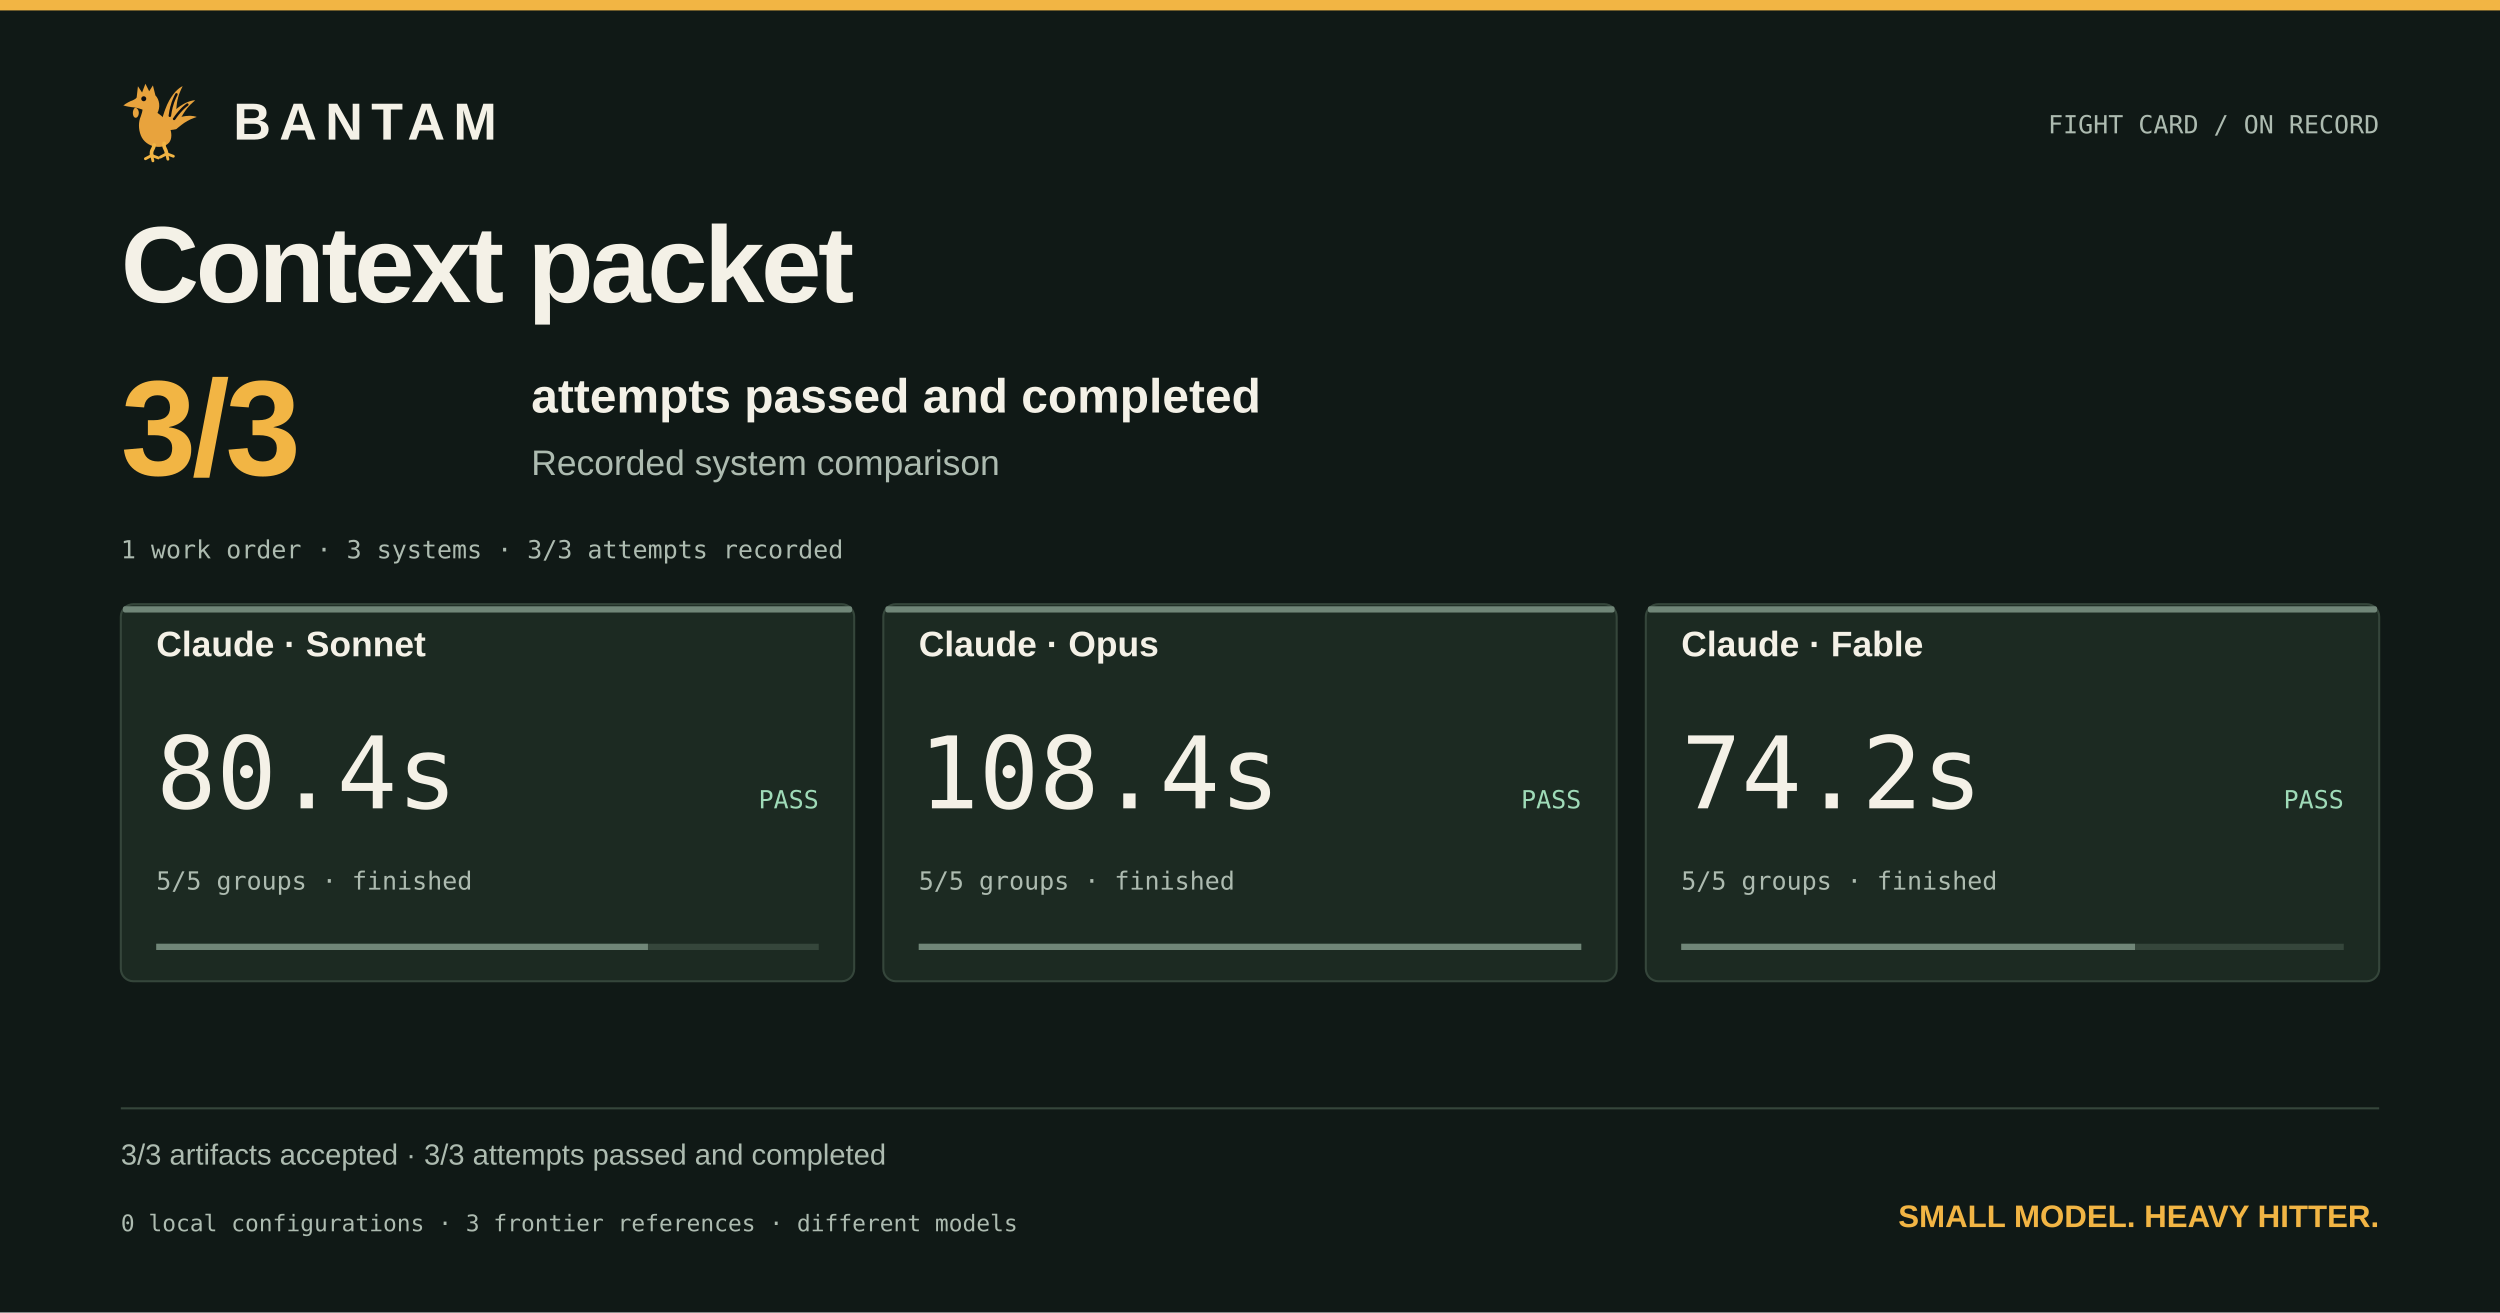
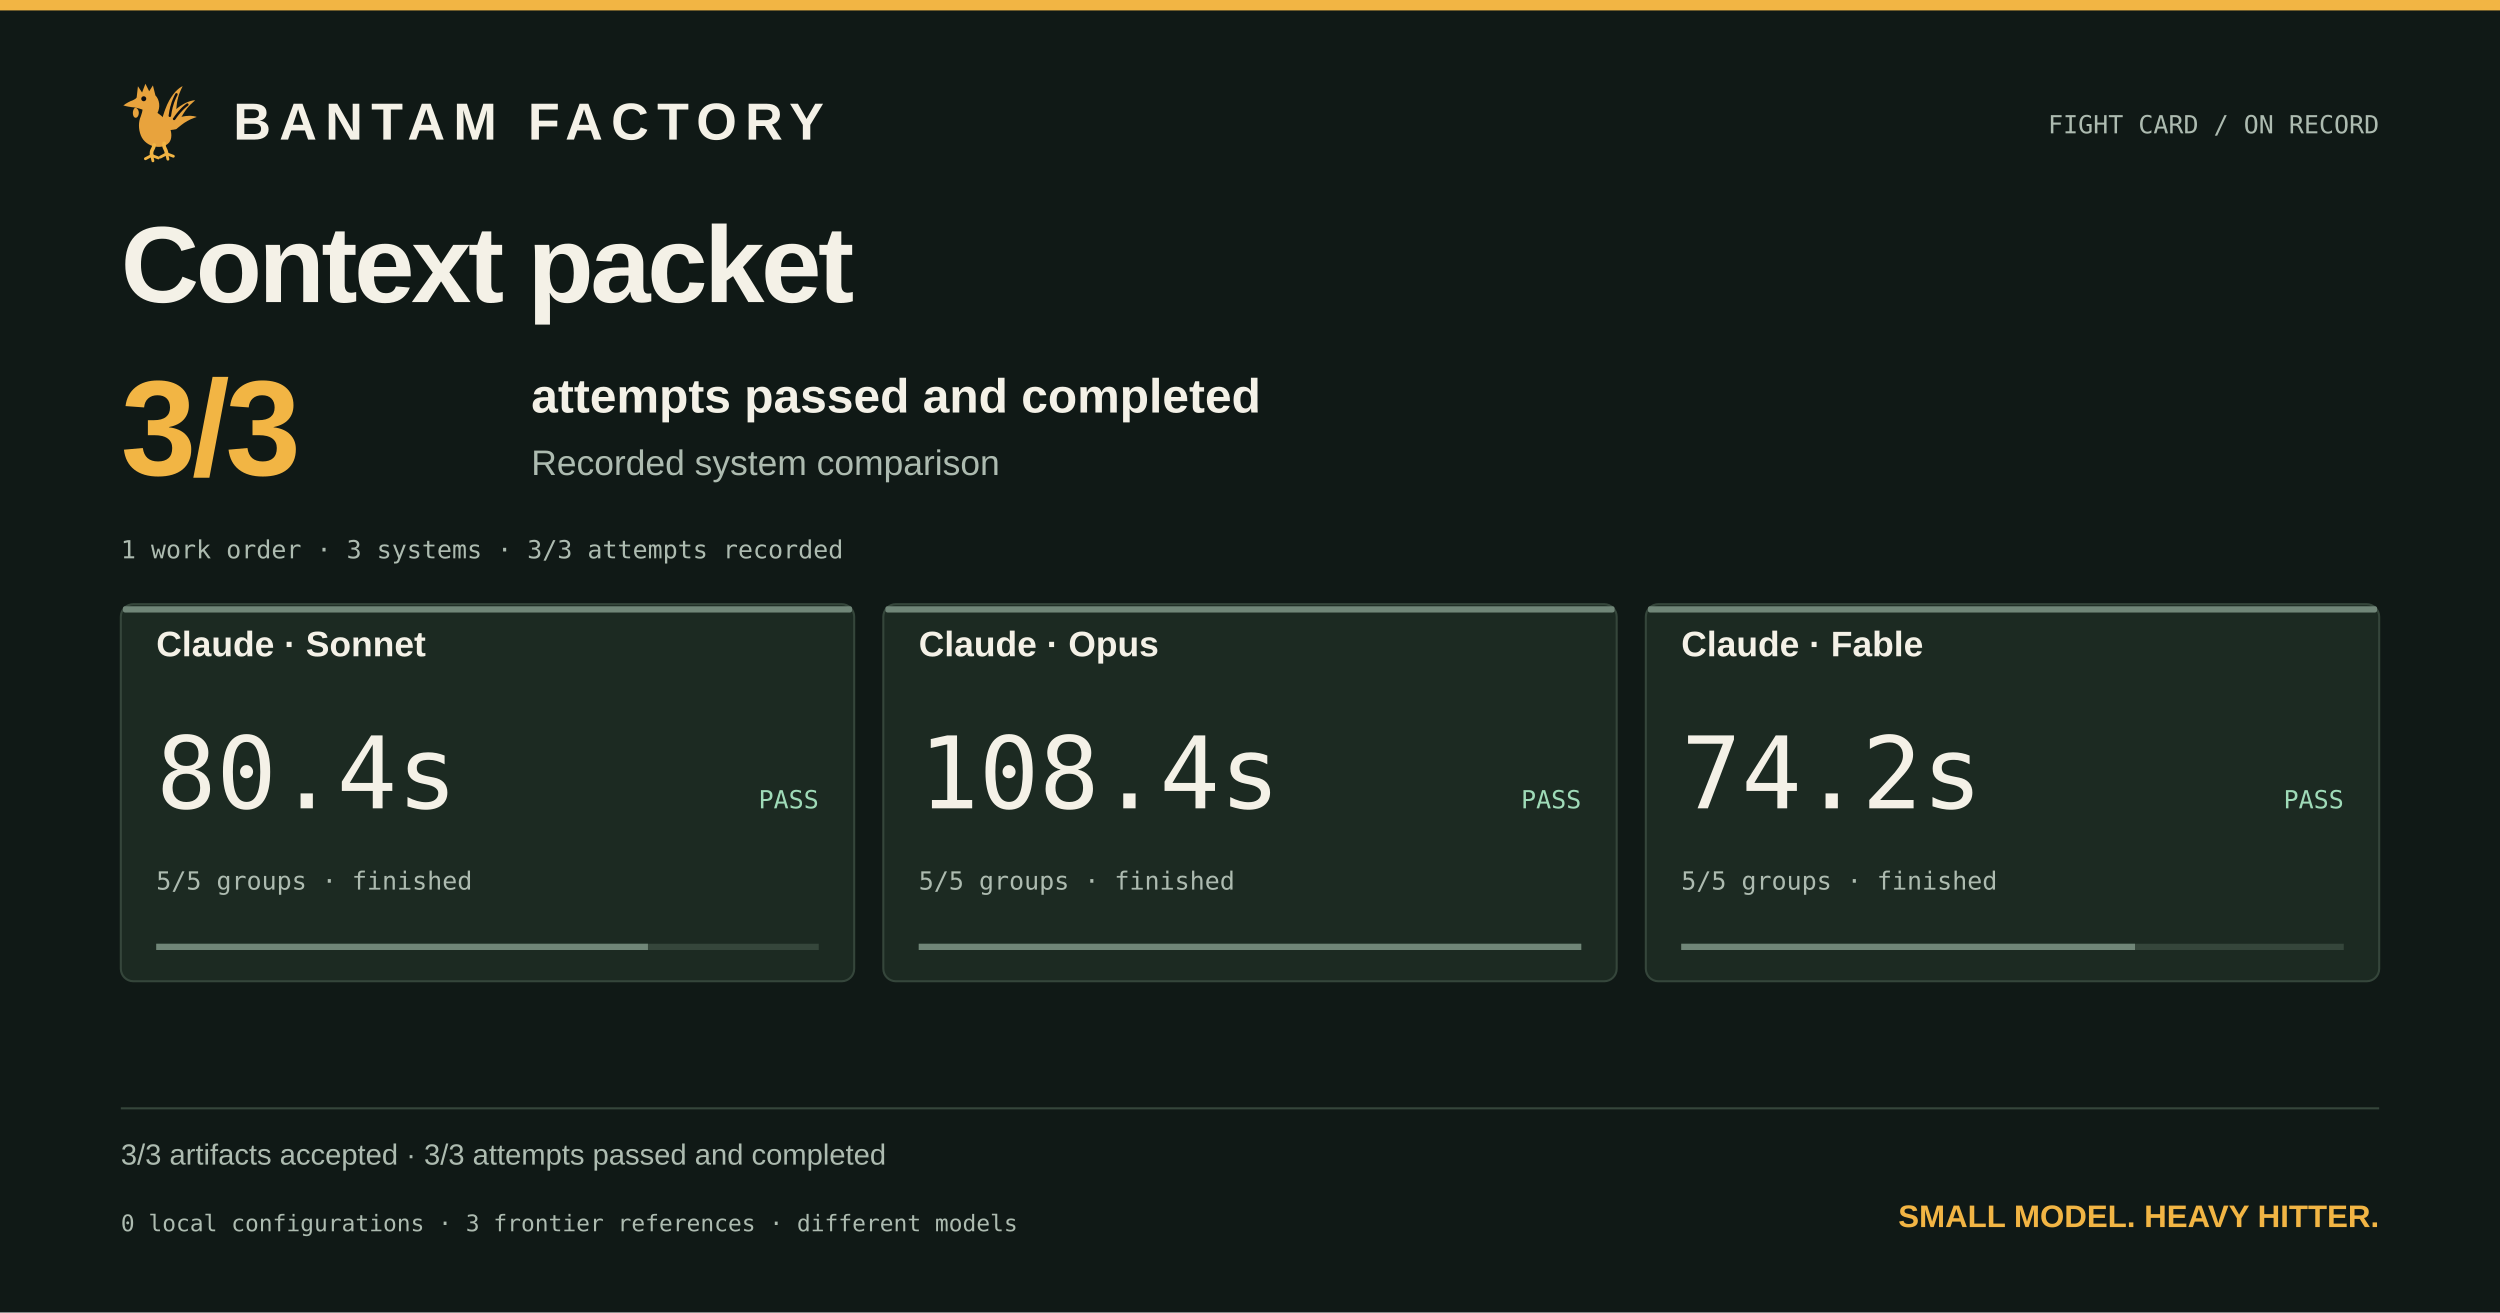
- <svg xmlns="http://www.w3.org/2000/svg" width="1200" height="630" viewBox="0 0 1200 630" role="img" aria-label="Context packet · BANTAM recorded comparison">
+ <svg xmlns="http://www.w3.org/2000/svg" width="1200" height="630" viewBox="0 0 1200 630" role="img" aria-label="Context packet · BANTAM FACTORY recorded comparison">
  <g font-family="Arial,Helvetica,sans-serif">
    <rect width="1200" height="630" fill="#101916" />
    <rect width="1200" height="5" fill="#f2b544" />
    <svg x="58" y="35" width="40" height="48" viewBox="0 0 100 100" color="#f2b544">
      <g fill="#e8a33d">
        <path d="M61.0 56.4L61.7 55.3L62.4 54.1L63.1 53.0L63.7 51.8L64.3 50.7L64.9 49.5L65.5 48.4L66.1 47.3L66.5 46.1L66.5 45.0L66.4 43.8L66.4 42.6L66.4 41.4L66.4 40.2L66.4 39.1L66.4 37.9L66.5 36.7L66.5 35.6L66.5 34.4L66.6 33.3L66.7 32.1L66.8 31.0L66.9 29.8L67.0 28.7L67.2 27.5L67.3 26.4L67.5 25.2L67.7 24.1L67.9 22.9L68.2 21.8L68.5 20.7L68.7 19.5L69.1 18.4L69.4 17.3L69.8 16.1L70.1 15.0L70.6 13.9L71.0 12.8L71.5 11.7L72.0 10.5L72.5 9.4L73.0 8.3L73.6 7.2L74.1 5.9L74.1 5.9L72.9 6.5L71.8 7.2L70.7 7.9L69.7 8.7L68.7 9.5L67.7 10.4L66.8 11.3L65.8 12.2L65.0 13.2L64.1 14.2L63.3 15.2L62.4 16.3L61.7 17.4L60.9 18.5L60.2 19.6L59.5 20.7L58.8 21.9L58.1 23.0L57.5 24.2L56.9 25.4L56.3 26.6L55.7 27.8L55.2 29.0L54.7 30.2L54.2 31.5L53.7 32.7L53.2 33.9L52.8 35.2L52.3 36.4L51.9 37.7L51.5 38.9L51.1 40.2L50.7 41.4L50.4 42.7L50.0 43.9L50.1 45.2L50.4 46.5L50.6 47.8L51.0 49.1L51.3 50.4L51.7 51.7L52.1 53.0L52.6 54.3L53.0 55.6Z" />
        <path d="M60.1 57.9L61.1 57.3L62.1 56.7L63.1 56.0L64.0 55.4L64.9 54.7L65.9 54.1L66.8 53.4L67.6 52.8L68.4 52.0L68.8 51.1L69.2 50.1L69.7 49.2L70.1 48.3L70.5 47.4L71.0 46.4L71.4 45.5L71.9 44.6L72.4 43.7L72.8 42.8L73.3 41.9L73.8 41.1L74.3 40.2L74.8 39.3L75.4 38.5L75.9 37.6L76.5 36.8L77.0 35.9L77.6 35.1L78.2 34.3L78.8 33.5L79.4 32.6L80.1 31.9L80.7 31.1L81.4 30.3L82.1 29.5L82.8 28.8L83.5 28.0L84.3 27.3L85.1 26.6L85.8 25.9L86.7 25.1L87.5 24.4L88.3 23.7L89.2 22.9L89.2 22.9L88.0 22.9L86.9 23.0L85.8 23.2L84.7 23.5L83.6 23.8L82.5 24.1L81.4 24.5L80.3 24.9L79.3 25.3L78.2 25.8L77.2 26.3L76.2 26.8L75.1 27.4L74.1 28.0L73.2 28.6L72.2 29.2L71.2 29.8L70.3 30.5L69.3 31.2L68.4 31.9L67.5 32.6L66.6 33.3L65.7 34.1L64.8 34.8L64.0 35.6L63.1 36.4L62.3 37.2L61.4 38.0L60.6 38.8L59.8 39.6L59.0 40.4L58.2 41.2L57.4 42.1L56.7 42.9L55.9 43.7L55.5 44.8L55.2 45.9L55.0 47.1L54.7 48.2L54.5 49.4L54.3 50.5L54.2 51.7L54.1 52.9L53.9 54.1Z" />
        <path d="M58.6 58.5L59.5 58.5L60.5 58.4L61.4 58.3L62.3 58.2L63.2 58.1L64.1 57.9L65.0 57.8L65.8 57.6L66.6 57.4L67.2 56.9L67.9 56.3L68.5 55.8L69.1 55.3L69.7 54.8L70.4 54.3L71.0 53.8L71.6 53.3L72.3 52.8L72.9 52.3L73.5 51.8L74.2 51.4L74.8 50.9L75.5 50.4L76.1 50.0L76.8 49.5L77.5 49.1L78.2 48.7L78.9 48.3L79.5 47.9L80.2 47.5L81.0 47.1L81.7 46.7L82.4 46.3L83.1 46.0L83.9 45.6L84.6 45.3L85.4 45.0L86.2 44.7L86.9 44.4L87.7 44.1L88.5 43.8L89.3 43.5L90.2 43.2L91.0 42.9L91.0 42.9L90.2 42.5L89.3 42.3L88.4 42.1L87.6 41.9L86.7 41.8L85.8 41.7L84.9 41.6L84.0 41.5L83.1 41.5L82.2 41.5L81.3 41.5L80.4 41.6L79.5 41.6L78.6 41.7L77.7 41.8L76.8 41.9L75.9 42.1L75.0 42.2L74.1 42.4L73.2 42.6L72.3 42.8L71.4 43.0L70.5 43.2L69.6 43.5L68.8 43.7L67.9 44.0L67.0 44.2L66.2 44.5L65.3 44.8L64.5 45.1L63.6 45.4L62.8 45.7L61.9 46.0L61.1 46.3L60.3 46.7L59.6 47.3L59.0 48.0L58.5 48.7L57.9 49.5L57.4 50.2L56.9 51.0L56.4 51.8L55.9 52.6L55.4 53.5Z" />
        <path d="M58.8 41.4L59.0 40.2L59.2 39.0L59.4 37.7L59.6 36.5L59.8 35.3L60.1 34.1L60.4 32.9L60.6 31.7L60.9 30.6L61.3 29.4L61.6 28.2L62.0 27.0L62.3 25.9L62.7 24.7L63.2 23.5L63.6 22.4L64.1 21.3L64.6 20.1L65.1 19.0L65.6 17.9L66.2 16.8L66.7 15.7" stroke="#0d0f12" stroke-width="3.0" fill="none" stroke-linecap="round" />
        <path d="M63.9 45.2L64.6 44.4L65.2 43.5L65.8 42.6L66.4 41.8L67.1 40.9L67.7 40.1L68.4 39.2L69.1 38.4L69.8 37.6L70.4 36.8L71.2 36.0L71.9 35.2L72.6 34.4L73.4 33.6L74.1 32.9L74.9 32.1L75.7 31.4L76.5 30.7L77.3 30.0L78.1 29.3L79.0 28.7L79.8 28.0" stroke="#0d0f12" stroke-width="3.0" fill="none" stroke-linecap="round" />
        <path d="M3 29C7 26 11 24 15 22.5C16.5 21.8 18 21 19 19.5L20.5 6L25.5 13.5L29.5 3L34 12L38.5 5L41.5 17C44 19.5 45.5 23 46 27C46.5 31 45.5 35 44 38C50 42 55 47 58 54C61.5 61.5 61.5 69 58 73.5C54 78 48 79.5 42 78.5C34 77.5 27 72.5 24 65C21 57.5 21 48.5 24 42C25 39 26 36 26 34C23 33 20 32 17 31.5C11 31 6 30 3 29Z" />
        <path d="M17.5 31.5C21 33 22.5 37 21 41C19.5 45 15.8 44.6 14.8 40.8C13.8 37 15 32.8 17.5 31.5Z" />
        <path d="M40 76.5C39 82.5 36 82 37 89" stroke="currentColor" stroke-width="4.4" stroke-linecap="round" fill="none" />
        <path d="M29.5 93L37 89L45 92M37 89L38.5 95.5" stroke="currentColor" stroke-width="3.4" stroke-linecap="round" stroke-linejoin="round" fill="none" />
        <path d="M52 74.5C51 80.5 54 80 55 87" stroke="currentColor" stroke-width="4.4" stroke-linecap="round" fill="none" />
        <path d="M47.5 91L55 87L63 90M55 87L56.5 93.5" stroke="currentColor" stroke-width="3.4" stroke-linecap="round" stroke-linejoin="round" fill="none" />
        <circle cx="27.5" cy="21" r="3" fill="#0d0f12" />
      </g>
    </svg>
-     <text x="112" y="67" fill="#f4f1e7" font-size="25" font-weight="700" letter-spacing="4">BANTAM</text>
+     <text x="112" y="67" fill="#f4f1e7" font-size="25" font-weight="700" letter-spacing="4">BANTAM FACTORY</text>
    <text x="1142" y="64" text-anchor="end" fill="#adbbb0" font-family="monospace" font-size="12">FIGHT CARD / ON RECORD</text>
    <text x="58" y="145" fill="#f4f1e7" font-size="52" font-weight="700" letter-spacing="-1.6">Context packet</text>
    <text x="58" y="228" fill="#f2b544" font-size="65" font-weight="700" letter-spacing="-2">3/3</text>
    <text x="255" y="198" fill="#f4f1e7" font-size="23" font-weight="700">attempts passed and completed</text>
    <text x="255" y="228" fill="#adbbb0" font-size="17">Recorded system comparison</text>
    <text x="58" y="268" fill="#adbbb0" font-family="monospace" font-size="12">1 work order · 3 systems · 3/3 attempts recorded</text>
    <g>
      <rect x="58" y="290" width="352" height="181" rx="6" fill="#1c2a22" stroke="#35463b" />
      <rect x="59" y="291" width="350" height="3" rx="1" fill="#708678" />
      <text x="75" y="315" fill="#f4f1e7" font-size="17" font-weight="700">Claude · Sonnet</text>
      <text x="75" y="388" fill="#f4f1e7" font-family="monospace" font-size="48">80.4s</text>
      <text x="393" y="388" text-anchor="end" fill="#9fdbb8" font-family="monospace" font-size="12">PASS</text>
      <rect x="75" y="453" width="318" height="3" fill="#35463b" />
      <rect x="75" y="453" width="236.006" height="3" fill="#708678" />
      <text x="75" y="427" fill="#adbbb0" font-family="monospace" font-size="12">5/5 groups · finished</text>
    </g>
    <g>
      <rect x="424" y="290" width="352" height="181" rx="6" fill="#1c2a22" stroke="#35463b" />
      <rect x="425" y="291" width="350" height="3" rx="1" fill="#708678" />
      <text x="441" y="315" fill="#f4f1e7" font-size="17" font-weight="700">Claude · Opus</text>
      <text x="441" y="388" fill="#f4f1e7" font-family="monospace" font-size="48">108.4s</text>
      <text x="759" y="388" text-anchor="end" fill="#9fdbb8" font-family="monospace" font-size="12">PASS</text>
      <rect x="441" y="453" width="318" height="3" fill="#35463b" />
      <rect x="441" y="453" width="318" height="3" fill="#708678" />
      <text x="441" y="427" fill="#adbbb0" font-family="monospace" font-size="12">5/5 groups · finished</text>
    </g>
    <g>
      <rect x="790" y="290" width="352" height="181" rx="6" fill="#1c2a22" stroke="#35463b" />
      <rect x="791" y="291" width="350" height="3" rx="1" fill="#708678" />
      <text x="807" y="315" fill="#f4f1e7" font-size="17" font-weight="700">Claude · Fable</text>
      <text x="807" y="388" fill="#f4f1e7" font-family="monospace" font-size="48">74.2s</text>
      <text x="1125" y="388" text-anchor="end" fill="#9fdbb8" font-family="monospace" font-size="12">PASS</text>
      <rect x="807" y="453" width="318" height="3" fill="#35463b" />
      <rect x="807" y="453" width="217.804" height="3" fill="#708678" />
      <text x="807" y="427" fill="#adbbb0" font-family="monospace" font-size="12">5/5 groups · finished</text>
    </g>
    <line x1="58" y1="532" x2="1142" y2="532" stroke="#35463b" />
    <text x="58" y="559" fill="#adbbb0" font-size="14">3/3 artifacts accepted · 3/3 attempts passed and completed</text>
    <text x="58" y="591" fill="#adbbb0" font-family="monospace" font-size="11">0 local configurations · 3 frontier references · different models</text>
    <text x="1142" y="589" text-anchor="end" fill="#f2b544" font-size="15" font-weight="700">SMALL MODEL. HEAVY HITTER.</text>
  </g>
</svg>
